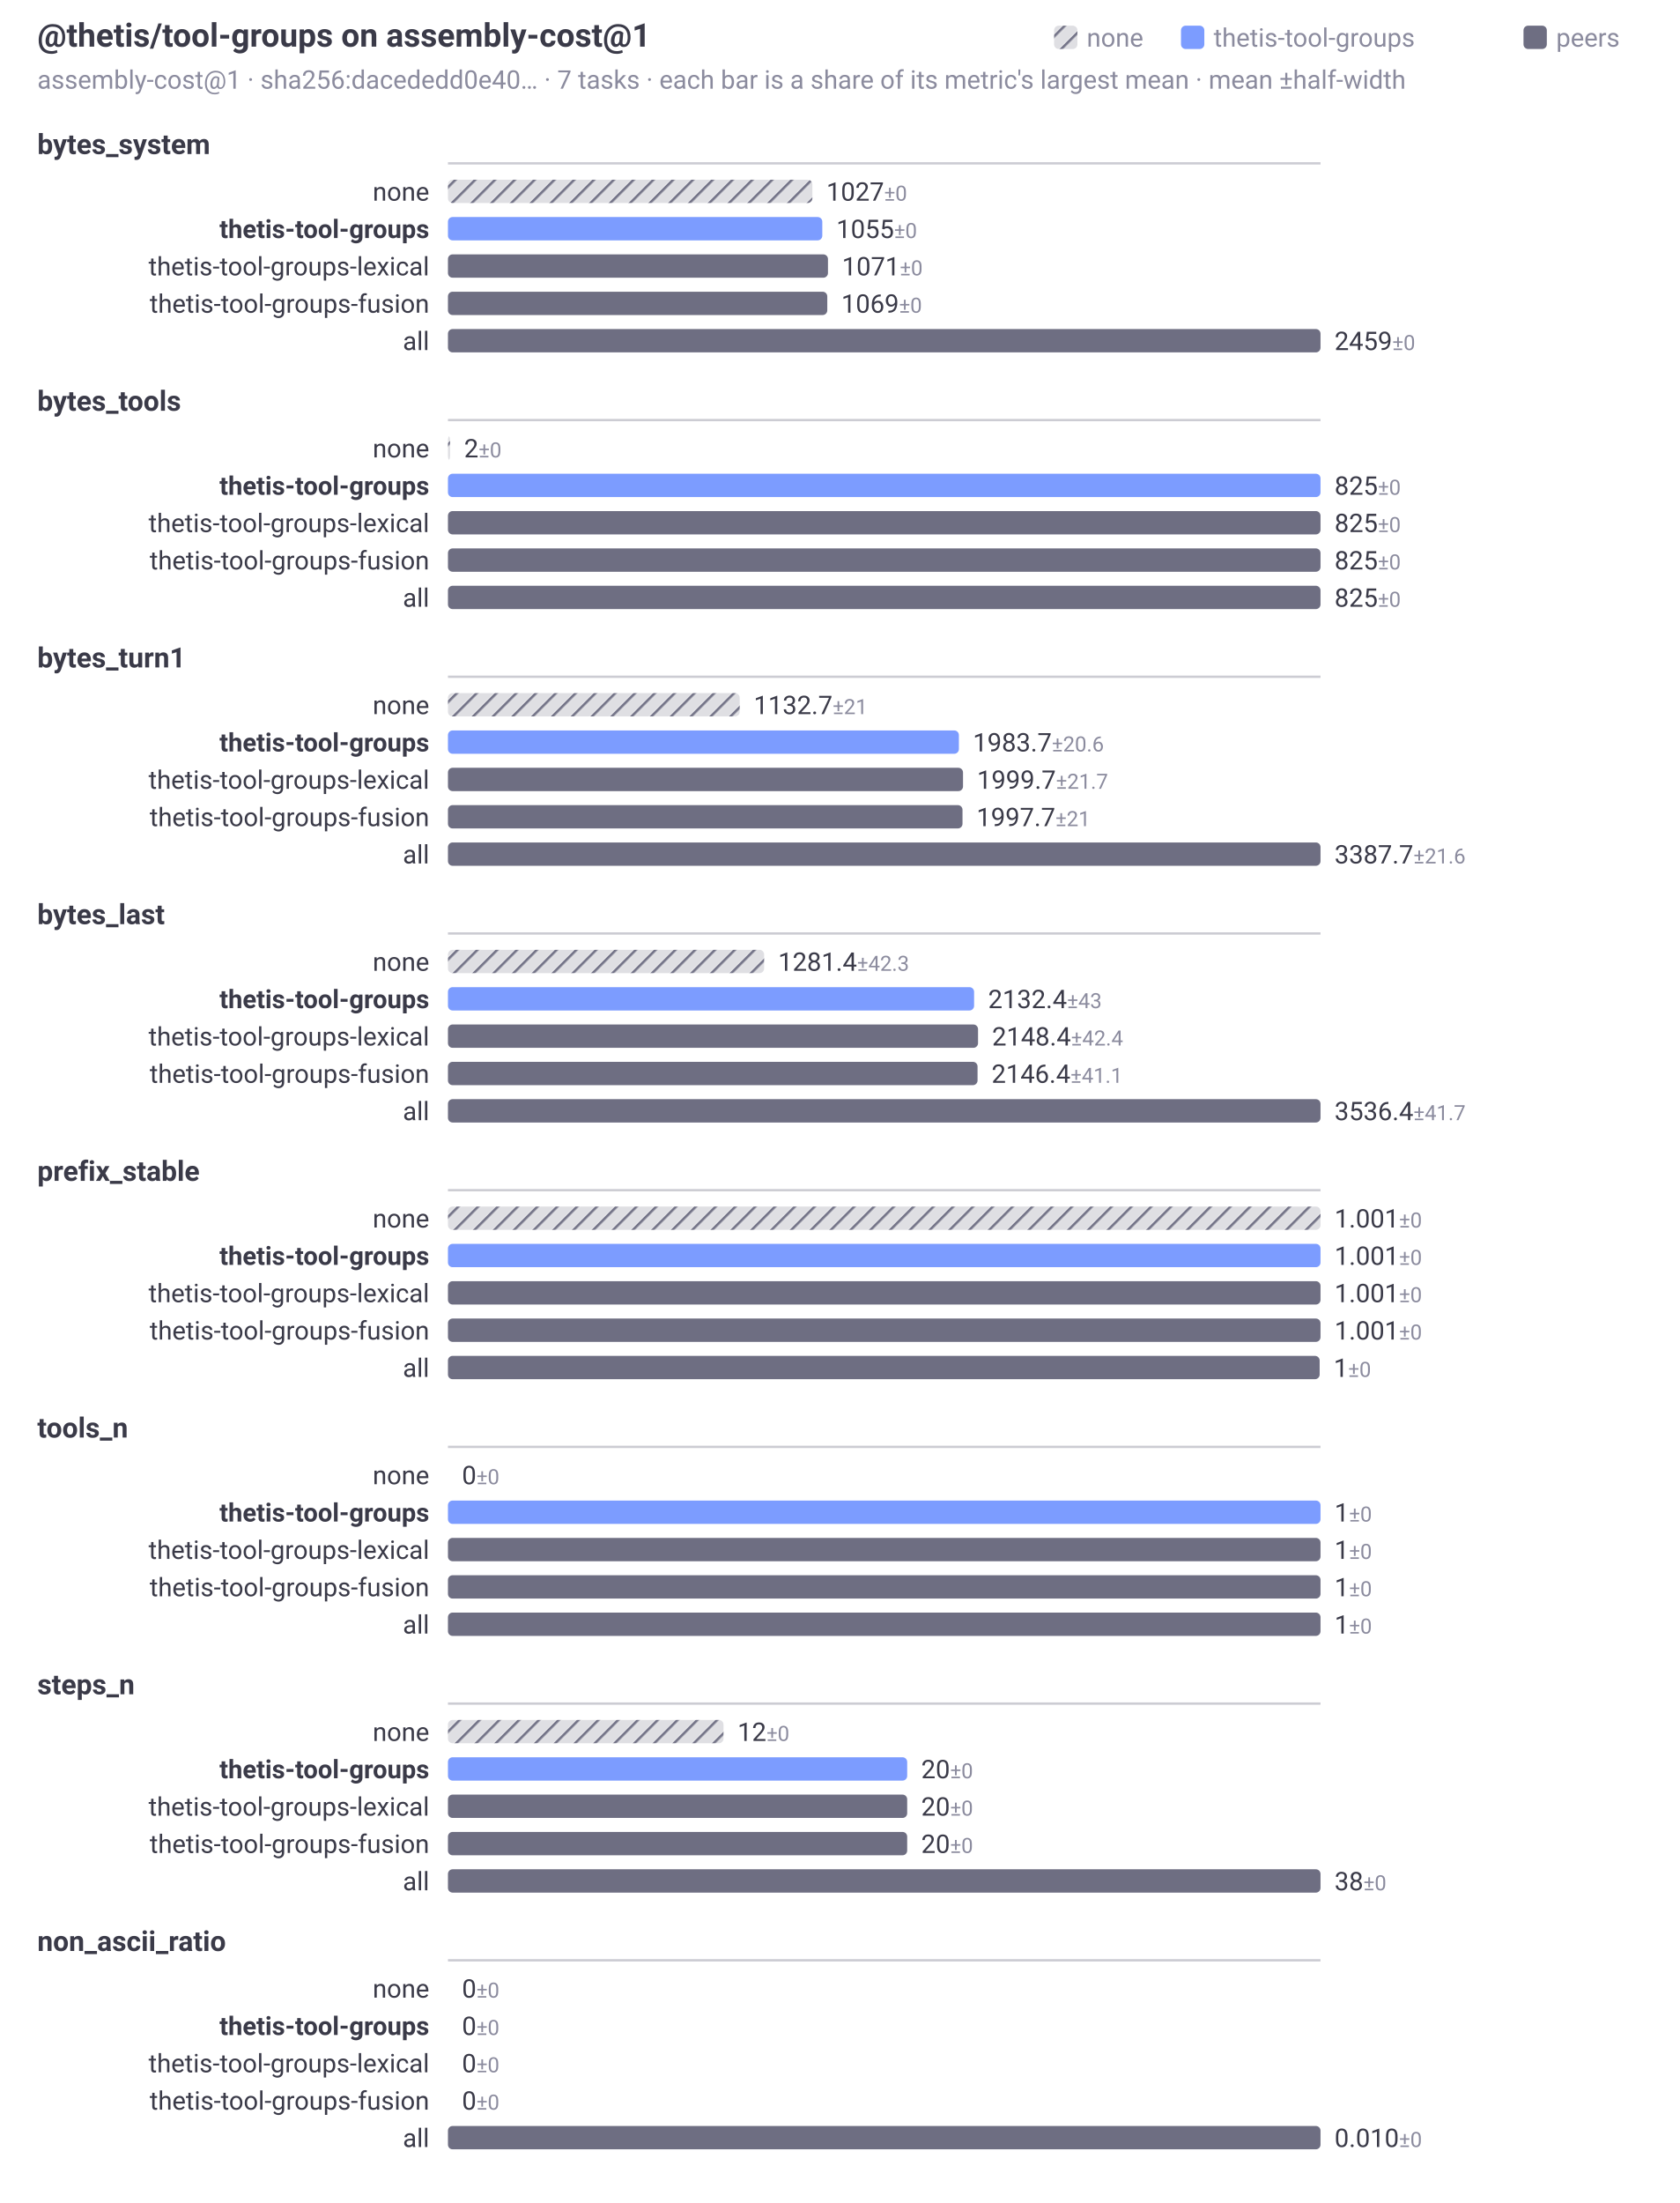
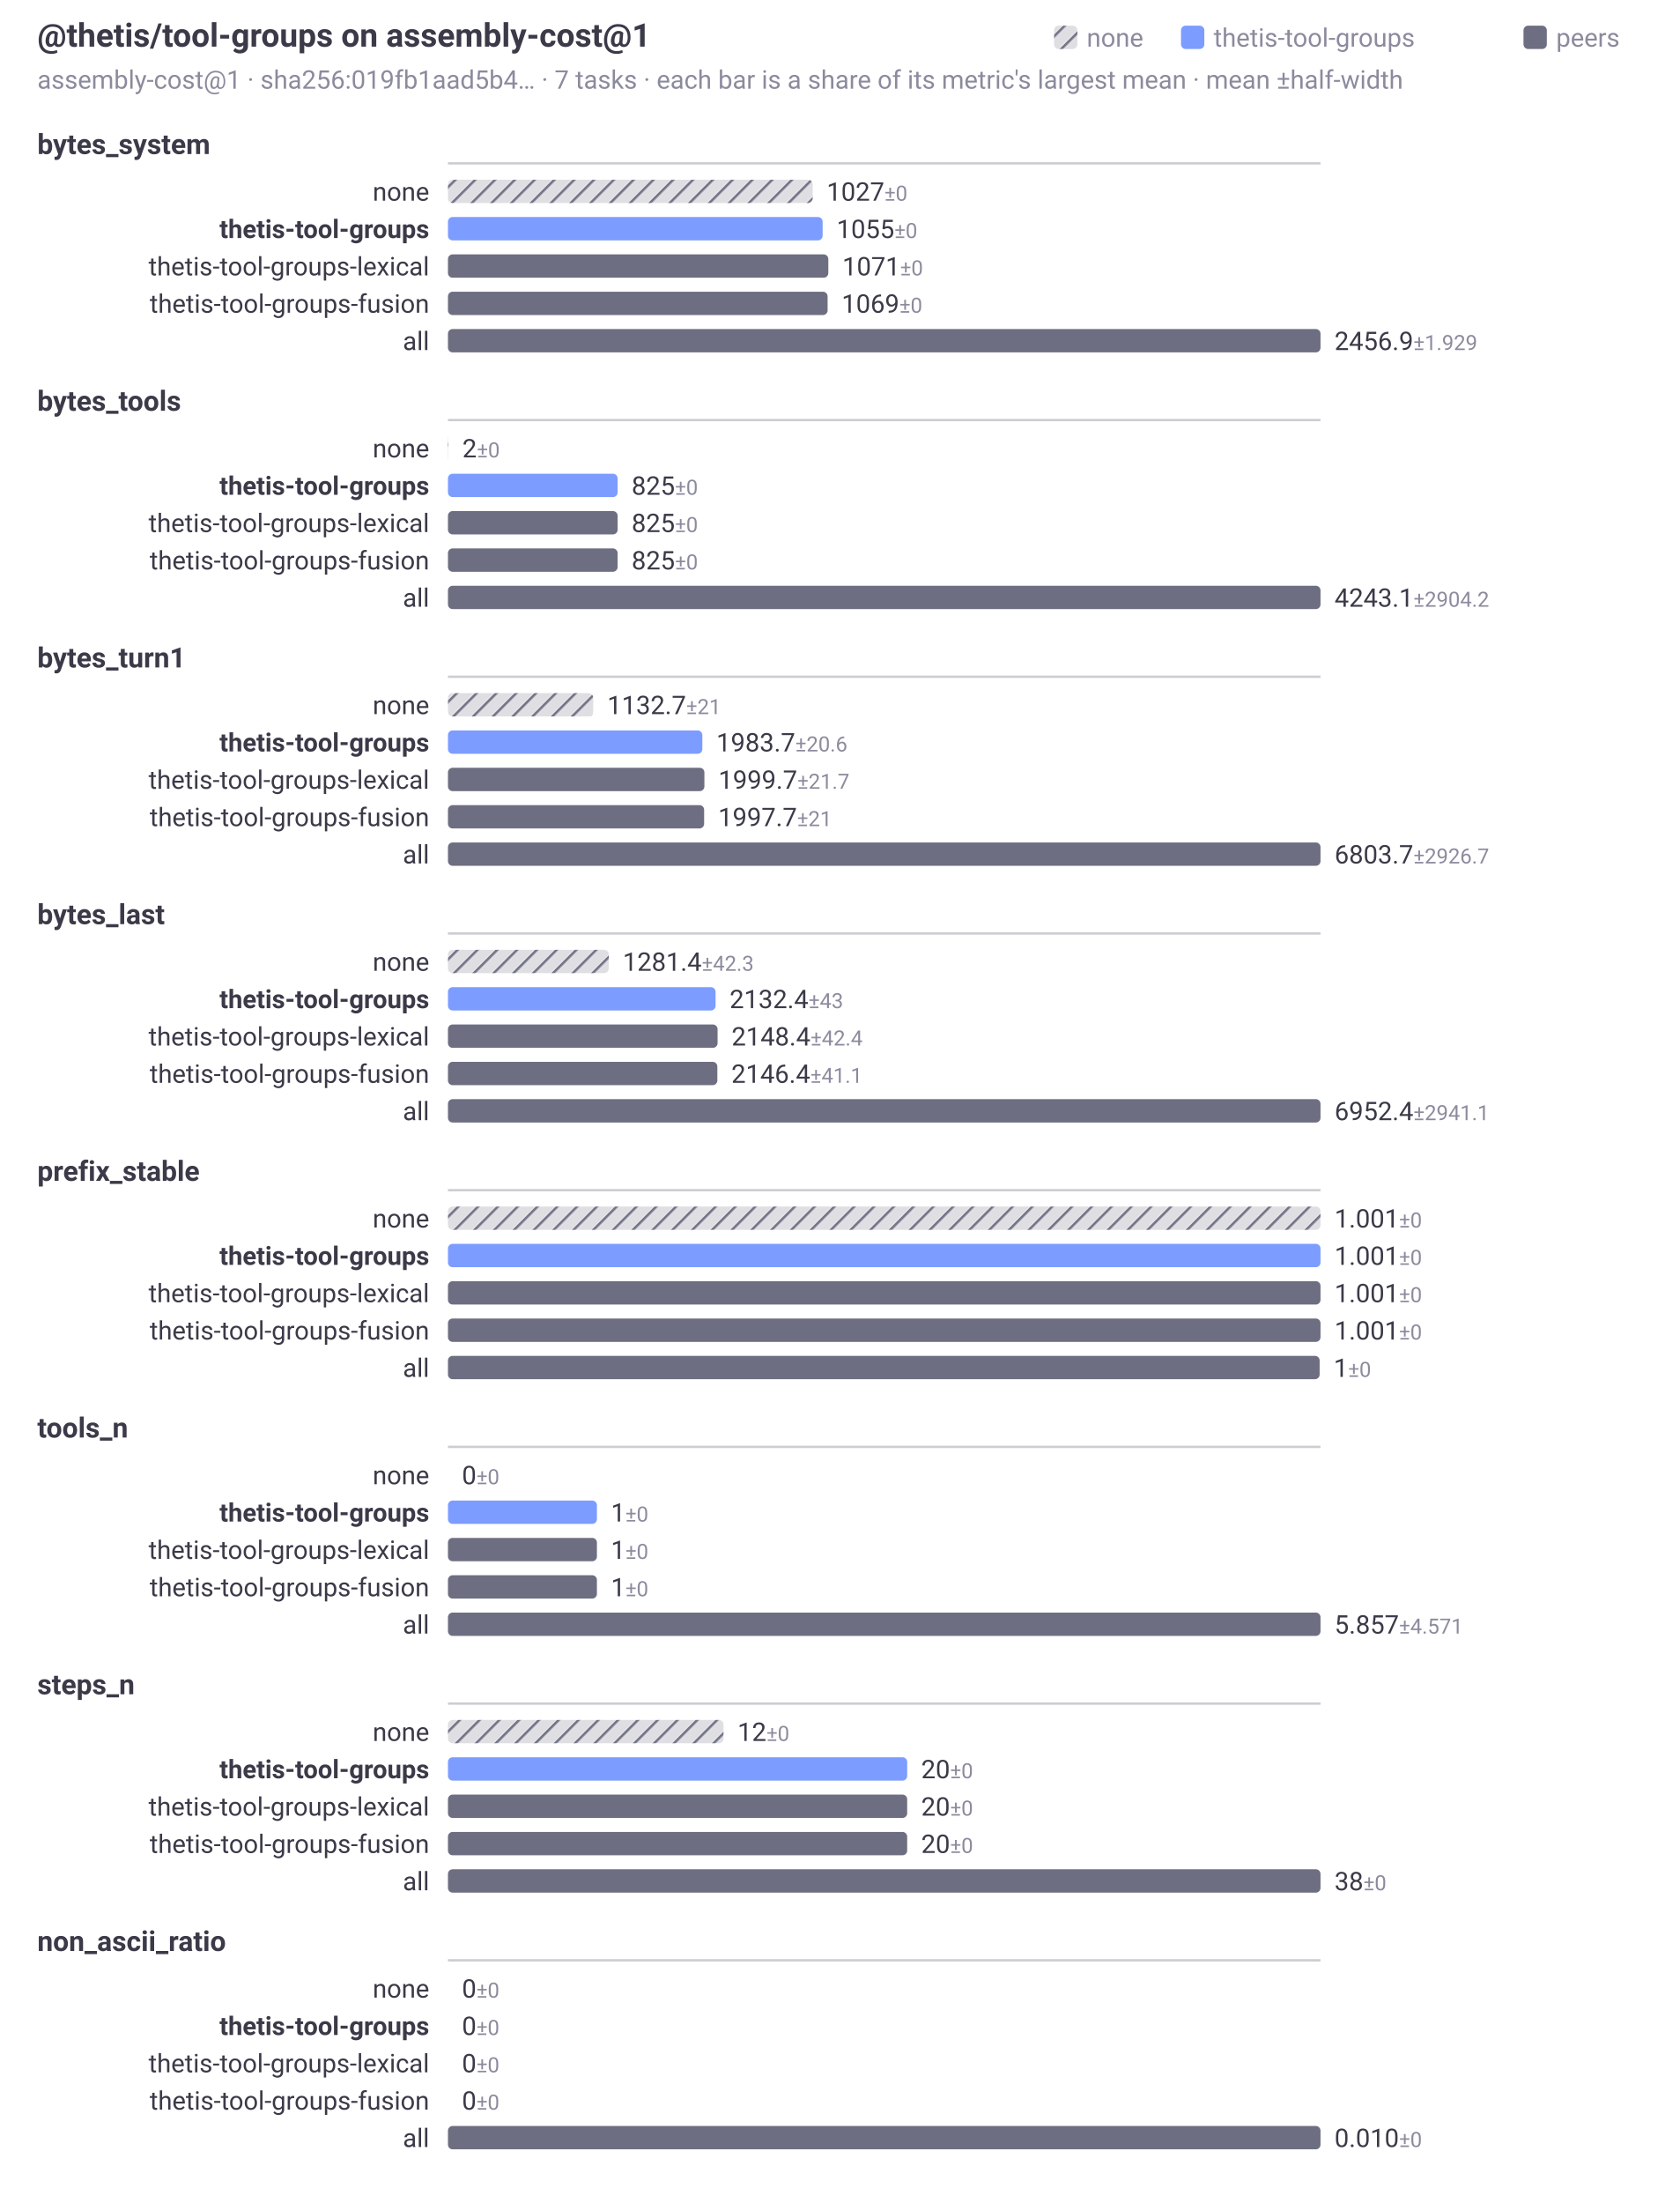
<svg xmlns="http://www.w3.org/2000/svg" width="720" height="944" viewBox="0 0 720 944" role="img" aria-labelledby="t d" font-family="system-ui, -apple-system, Segoe UI, Roboto, sans-serif">
  <style>.t{fill:#3a3a48}.f{fill:#8b8b9e}@media (prefers-color-scheme:dark){.t{fill:#d2d2dc}.f{fill:#9a9aae}}</style>
  <defs>
    <pattern id="hatch" width="6" height="6" patternUnits="userSpaceOnUse" patternTransform="rotate(45)">
      <rect width="6" height="6" fill="#6e6e82" fill-opacity="0.22" />
      <line x1="0" y1="0" x2="0" y2="6" stroke="#6e6e82" stroke-width="2" />
    </pattern>
  </defs>
  <text class="t" x="16" y="20" font-size="14" font-weight="600">@thetis/tool-groups on assembly-cost@1</text>
-   <text class="f" x="16" y="38" font-size="11">assembly-cost@1 · sha256:dacededd0e40… · 7 tasks · each bar is a share of its metric's largest mean · mean ±half-width</text>
+   <text class="f" x="16" y="38" font-size="11">assembly-cost@1 · sha256:019fb1aad5b4… · 7 tasks · each bar is a share of its metric's largest mean · mean ±half-width</text>
  <rect x="653" y="11" width="10" height="10" rx="2" fill="#6e6e82" />
  <text class="f" x="667" y="20" font-size="11">peers</text>
  <rect x="506.2" y="11" width="10" height="10" rx="2" fill="#7c9cff" />
  <text class="f" x="520.2" y="20" font-size="11">thetis-tool-groups</text>
  <rect x="451.8" y="11" width="10" height="10" rx="2" fill="url(#hatch)" />
  <text class="f" x="465.8" y="20" font-size="11">none</text>
  <text class="t" x="16" y="66" font-size="12" font-weight="600">bytes_system</text>
  <line x1="192" y1="70" x2="566" y2="70" stroke="#6e6e82" stroke-opacity="0.35" stroke-width="1" />
  <text class="t" x="184" y="86" font-size="11" text-anchor="end">none</text>
-   <rect x="192" y="77" width="156.2" height="10" rx="2" fill="url(#hatch)" />
-   <text class="t" x="354.2" y="86" font-size="11">1027<tspan class="f" font-size="9"> ±0</tspan>
+   <rect x="192" y="77" width="156.34" height="10" rx="2" fill="url(#hatch)" />
+   <text class="t" x="354.34" y="86" font-size="11">1027<tspan class="f" font-size="9"> ±0</tspan>
  </text>
  <text class="t" x="184" y="102" font-size="11" text-anchor="end" font-weight="600">thetis-tool-groups</text>
-   <rect x="192" y="93" width="160.46" height="10" rx="2" fill="#7c9cff" />
-   <text class="t" x="358.46" y="102" font-size="11">1055<tspan class="f" font-size="9"> ±0</tspan>
+   <rect x="192" y="93" width="160.6" height="10" rx="2" fill="#7c9cff" />
+   <text class="t" x="358.6" y="102" font-size="11">1055<tspan class="f" font-size="9"> ±0</tspan>
  </text>
  <text class="t" x="184" y="118" font-size="11" text-anchor="end">thetis-tool-groups-lexical</text>
-   <rect x="192" y="109" width="162.89" height="10" rx="2" fill="#6e6e82" />
-   <text class="t" x="360.89" y="118" font-size="11">1071<tspan class="f" font-size="9"> ±0</tspan>
+   <rect x="192" y="109" width="163.04" height="10" rx="2" fill="#6e6e82" />
+   <text class="t" x="361.04" y="118" font-size="11">1071<tspan class="f" font-size="9"> ±0</tspan>
  </text>
  <text class="t" x="184" y="134" font-size="11" text-anchor="end">thetis-tool-groups-fusion</text>
-   <rect x="192" y="125" width="162.59" height="10" rx="2" fill="#6e6e82" />
-   <text class="t" x="360.59" y="134" font-size="11">1069<tspan class="f" font-size="9"> ±0</tspan>
+   <rect x="192" y="125" width="162.73" height="10" rx="2" fill="#6e6e82" />
+   <text class="t" x="360.73" y="134" font-size="11">1069<tspan class="f" font-size="9"> ±0</tspan>
  </text>
  <text class="t" x="184" y="150" font-size="11" text-anchor="end">all</text>
  <rect x="192" y="141" width="374" height="10" rx="2" fill="#6e6e82" />
-   <text class="t" x="572" y="150" font-size="11">2459<tspan class="f" font-size="9"> ±0</tspan>
+   <text class="t" x="572" y="150" font-size="11">2456.9<tspan class="f" font-size="9"> ±1.929</tspan>
  </text>
  <text class="t" x="16" y="176" font-size="12" font-weight="600">bytes_tools</text>
  <line x1="192" y1="180" x2="566" y2="180" stroke="#6e6e82" stroke-opacity="0.35" stroke-width="1" />
  <text class="t" x="184" y="196" font-size="11" text-anchor="end">none</text>
-   <rect x="192" y="187" width="0.91" height="10" rx="2" fill="url(#hatch)" />
-   <text class="t" x="198.91" y="196" font-size="11">2<tspan class="f" font-size="9"> ±0</tspan>
+   <rect x="192" y="187" width="0.18" height="10" rx="2" fill="url(#hatch)" />
+   <text class="t" x="198.18" y="196" font-size="11">2<tspan class="f" font-size="9"> ±0</tspan>
  </text>
  <text class="t" x="184" y="212" font-size="11" text-anchor="end" font-weight="600">thetis-tool-groups</text>
-   <rect x="192" y="203" width="374" height="10" rx="2" fill="#7c9cff" />
-   <text class="t" x="572" y="212" font-size="11">825<tspan class="f" font-size="9"> ±0</tspan>
+   <rect x="192" y="203" width="72.72" height="10" rx="2" fill="#7c9cff" />
+   <text class="t" x="270.72" y="212" font-size="11">825<tspan class="f" font-size="9"> ±0</tspan>
  </text>
  <text class="t" x="184" y="228" font-size="11" text-anchor="end">thetis-tool-groups-lexical</text>
-   <rect x="192" y="219" width="374" height="10" rx="2" fill="#6e6e82" />
-   <text class="t" x="572" y="228" font-size="11">825<tspan class="f" font-size="9"> ±0</tspan>
+   <rect x="192" y="219" width="72.72" height="10" rx="2" fill="#6e6e82" />
+   <text class="t" x="270.72" y="228" font-size="11">825<tspan class="f" font-size="9"> ±0</tspan>
  </text>
  <text class="t" x="184" y="244" font-size="11" text-anchor="end">thetis-tool-groups-fusion</text>
-   <rect x="192" y="235" width="374" height="10" rx="2" fill="#6e6e82" />
-   <text class="t" x="572" y="244" font-size="11">825<tspan class="f" font-size="9"> ±0</tspan>
+   <rect x="192" y="235" width="72.72" height="10" rx="2" fill="#6e6e82" />
+   <text class="t" x="270.72" y="244" font-size="11">825<tspan class="f" font-size="9"> ±0</tspan>
  </text>
  <text class="t" x="184" y="260" font-size="11" text-anchor="end">all</text>
  <rect x="192" y="251" width="374" height="10" rx="2" fill="#6e6e82" />
-   <text class="t" x="572" y="260" font-size="11">825<tspan class="f" font-size="9"> ±0</tspan>
+   <text class="t" x="572" y="260" font-size="11">4243.1<tspan class="f" font-size="9"> ±2904.2</tspan>
  </text>
  <text class="t" x="16" y="286" font-size="12" font-weight="600">bytes_turn1</text>
  <line x1="192" y1="290" x2="566" y2="290" stroke="#6e6e82" stroke-opacity="0.35" stroke-width="1" />
  <text class="t" x="184" y="306" font-size="11" text-anchor="end">none</text>
-   <rect x="192" y="297" width="125.05" height="10" rx="2" fill="url(#hatch)" />
-   <text class="t" x="323.05" y="306" font-size="11">1132.7<tspan class="f" font-size="9"> ±21</tspan>
+   <rect x="192" y="297" width="62.27" height="10" rx="2" fill="url(#hatch)" />
+   <text class="t" x="260.27" y="306" font-size="11">1132.7<tspan class="f" font-size="9"> ±21</tspan>
  </text>
  <text class="t" x="184" y="322" font-size="11" text-anchor="end" font-weight="600">thetis-tool-groups</text>
-   <rect x="192" y="313" width="219" height="10" rx="2" fill="#7c9cff" />
-   <text class="t" x="417" y="322" font-size="11">1983.7<tspan class="f" font-size="9"> ±20.6</tspan>
+   <rect x="192" y="313" width="109.04" height="10" rx="2" fill="#7c9cff" />
+   <text class="t" x="307.04" y="322" font-size="11">1983.7<tspan class="f" font-size="9"> ±20.6</tspan>
  </text>
  <text class="t" x="184" y="338" font-size="11" text-anchor="end">thetis-tool-groups-lexical</text>
-   <rect x="192" y="329" width="220.77" height="10" rx="2" fill="#6e6e82" />
-   <text class="t" x="418.77" y="338" font-size="11">1999.7<tspan class="f" font-size="9"> ±21.7</tspan>
+   <rect x="192" y="329" width="109.92" height="10" rx="2" fill="#6e6e82" />
+   <text class="t" x="307.92" y="338" font-size="11">1999.7<tspan class="f" font-size="9"> ±21.7</tspan>
  </text>
  <text class="t" x="184" y="354" font-size="11" text-anchor="end">thetis-tool-groups-fusion</text>
-   <rect x="192" y="345" width="220.55" height="10" rx="2" fill="#6e6e82" />
-   <text class="t" x="418.55" y="354" font-size="11">1997.7<tspan class="f" font-size="9"> ±21</tspan>
+   <rect x="192" y="345" width="109.81" height="10" rx="2" fill="#6e6e82" />
+   <text class="t" x="307.81" y="354" font-size="11">1997.7<tspan class="f" font-size="9"> ±21</tspan>
  </text>
  <text class="t" x="184" y="370" font-size="11" text-anchor="end">all</text>
  <rect x="192" y="361" width="374" height="10" rx="2" fill="#6e6e82" />
-   <text class="t" x="572" y="370" font-size="11">3387.7<tspan class="f" font-size="9"> ±21.6</tspan>
+   <text class="t" x="572" y="370" font-size="11">6803.7<tspan class="f" font-size="9"> ±2926.7</tspan>
  </text>
  <text class="t" x="16" y="396" font-size="12" font-weight="600">bytes_last</text>
  <line x1="192" y1="400" x2="566" y2="400" stroke="#6e6e82" stroke-opacity="0.35" stroke-width="1" />
  <text class="t" x="184" y="416" font-size="11" text-anchor="end">none</text>
-   <rect x="192" y="407" width="135.52" height="10" rx="2" fill="url(#hatch)" />
-   <text class="t" x="333.52" y="416" font-size="11">1281.4<tspan class="f" font-size="9"> ±42.3</tspan>
+   <rect x="192" y="407" width="68.93" height="10" rx="2" fill="url(#hatch)" />
+   <text class="t" x="266.93" y="416" font-size="11">1281.4<tspan class="f" font-size="9"> ±42.3</tspan>
  </text>
  <text class="t" x="184" y="432" font-size="11" text-anchor="end" font-weight="600">thetis-tool-groups</text>
-   <rect x="192" y="423" width="225.52" height="10" rx="2" fill="#7c9cff" />
-   <text class="t" x="423.52" y="432" font-size="11">2132.4<tspan class="f" font-size="9"> ±43</tspan>
+   <rect x="192" y="423" width="114.71" height="10" rx="2" fill="#7c9cff" />
+   <text class="t" x="312.71" y="432" font-size="11">2132.4<tspan class="f" font-size="9"> ±43</tspan>
  </text>
  <text class="t" x="184" y="448" font-size="11" text-anchor="end">thetis-tool-groups-lexical</text>
-   <rect x="192" y="439" width="227.21" height="10" rx="2" fill="#6e6e82" />
-   <text class="t" x="425.21" y="448" font-size="11">2148.4<tspan class="f" font-size="9"> ±42.4</tspan>
+   <rect x="192" y="439" width="115.57" height="10" rx="2" fill="#6e6e82" />
+   <text class="t" x="313.57" y="448" font-size="11">2148.4<tspan class="f" font-size="9"> ±42.4</tspan>
  </text>
  <text class="t" x="184" y="464" font-size="11" text-anchor="end">thetis-tool-groups-fusion</text>
-   <rect x="192" y="455" width="227" height="10" rx="2" fill="#6e6e82" />
-   <text class="t" x="425" y="464" font-size="11">2146.4<tspan class="f" font-size="9"> ±41.1</tspan>
+   <rect x="192" y="455" width="115.47" height="10" rx="2" fill="#6e6e82" />
+   <text class="t" x="313.47" y="464" font-size="11">2146.4<tspan class="f" font-size="9"> ±41.1</tspan>
  </text>
  <text class="t" x="184" y="480" font-size="11" text-anchor="end">all</text>
  <rect x="192" y="471" width="374" height="10" rx="2" fill="#6e6e82" />
-   <text class="t" x="572" y="480" font-size="11">3536.4<tspan class="f" font-size="9"> ±41.7</tspan>
+   <text class="t" x="572" y="480" font-size="11">6952.4<tspan class="f" font-size="9"> ±2941.1</tspan>
  </text>
  <text class="t" x="16" y="506" font-size="12" font-weight="600">prefix_stable</text>
  <line x1="192" y1="510" x2="566" y2="510" stroke="#6e6e82" stroke-opacity="0.35" stroke-width="1" />
  <text class="t" x="184" y="526" font-size="11" text-anchor="end">none</text>
  <rect x="192" y="517" width="374" height="10" rx="2" fill="url(#hatch)" />
  <text class="t" x="572" y="526" font-size="11">1.001<tspan class="f" font-size="9"> ±0</tspan>
  </text>
  <text class="t" x="184" y="542" font-size="11" text-anchor="end" font-weight="600">thetis-tool-groups</text>
  <rect x="192" y="533" width="374" height="10" rx="2" fill="#7c9cff" />
  <text class="t" x="572" y="542" font-size="11">1.001<tspan class="f" font-size="9"> ±0</tspan>
  </text>
  <text class="t" x="184" y="558" font-size="11" text-anchor="end">thetis-tool-groups-lexical</text>
  <rect x="192" y="549" width="374" height="10" rx="2" fill="#6e6e82" />
  <text class="t" x="572" y="558" font-size="11">1.001<tspan class="f" font-size="9"> ±0</tspan>
  </text>
  <text class="t" x="184" y="574" font-size="11" text-anchor="end">thetis-tool-groups-fusion</text>
  <rect x="192" y="565" width="374" height="10" rx="2" fill="#6e6e82" />
  <text class="t" x="572" y="574" font-size="11">1.001<tspan class="f" font-size="9"> ±0</tspan>
  </text>
  <text class="t" x="184" y="590" font-size="11" text-anchor="end">all</text>
  <rect x="192" y="581" width="373.63" height="10" rx="2" fill="#6e6e82" />
  <text class="t" x="571.63" y="590" font-size="11">1<tspan class="f" font-size="9"> ±0</tspan>
  </text>
  <text class="t" x="16" y="616" font-size="12" font-weight="600">tools_n</text>
  <line x1="192" y1="620" x2="566" y2="620" stroke="#6e6e82" stroke-opacity="0.35" stroke-width="1" />
  <text class="t" x="184" y="636" font-size="11" text-anchor="end">none</text>
  <rect x="192" y="627" width="0" height="10" rx="2" fill="url(#hatch)" />
  <text class="t" x="198" y="636" font-size="11">0<tspan class="f" font-size="9"> ±0</tspan>
  </text>
  <text class="t" x="184" y="652" font-size="11" text-anchor="end" font-weight="600">thetis-tool-groups</text>
-   <rect x="192" y="643" width="374" height="10" rx="2" fill="#7c9cff" />
-   <text class="t" x="572" y="652" font-size="11">1<tspan class="f" font-size="9"> ±0</tspan>
+   <rect x="192" y="643" width="63.85" height="10" rx="2" fill="#7c9cff" />
+   <text class="t" x="261.85" y="652" font-size="11">1<tspan class="f" font-size="9"> ±0</tspan>
  </text>
  <text class="t" x="184" y="668" font-size="11" text-anchor="end">thetis-tool-groups-lexical</text>
-   <rect x="192" y="659" width="374" height="10" rx="2" fill="#6e6e82" />
-   <text class="t" x="572" y="668" font-size="11">1<tspan class="f" font-size="9"> ±0</tspan>
+   <rect x="192" y="659" width="63.85" height="10" rx="2" fill="#6e6e82" />
+   <text class="t" x="261.85" y="668" font-size="11">1<tspan class="f" font-size="9"> ±0</tspan>
  </text>
  <text class="t" x="184" y="684" font-size="11" text-anchor="end">thetis-tool-groups-fusion</text>
-   <rect x="192" y="675" width="374" height="10" rx="2" fill="#6e6e82" />
-   <text class="t" x="572" y="684" font-size="11">1<tspan class="f" font-size="9"> ±0</tspan>
+   <rect x="192" y="675" width="63.85" height="10" rx="2" fill="#6e6e82" />
+   <text class="t" x="261.85" y="684" font-size="11">1<tspan class="f" font-size="9"> ±0</tspan>
  </text>
  <text class="t" x="184" y="700" font-size="11" text-anchor="end">all</text>
  <rect x="192" y="691" width="374" height="10" rx="2" fill="#6e6e82" />
-   <text class="t" x="572" y="700" font-size="11">1<tspan class="f" font-size="9"> ±0</tspan>
+   <text class="t" x="572" y="700" font-size="11">5.857<tspan class="f" font-size="9"> ±4.571</tspan>
  </text>
  <text class="t" x="16" y="726" font-size="12" font-weight="600">steps_n</text>
  <line x1="192" y1="730" x2="566" y2="730" stroke="#6e6e82" stroke-opacity="0.35" stroke-width="1" />
  <text class="t" x="184" y="746" font-size="11" text-anchor="end">none</text>
  <rect x="192" y="737" width="118.11" height="10" rx="2" fill="url(#hatch)" />
  <text class="t" x="316.11" y="746" font-size="11">12<tspan class="f" font-size="9"> ±0</tspan>
  </text>
  <text class="t" x="184" y="762" font-size="11" text-anchor="end" font-weight="600">thetis-tool-groups</text>
  <rect x="192" y="753" width="196.84" height="10" rx="2" fill="#7c9cff" />
  <text class="t" x="394.84" y="762" font-size="11">20<tspan class="f" font-size="9"> ±0</tspan>
  </text>
  <text class="t" x="184" y="778" font-size="11" text-anchor="end">thetis-tool-groups-lexical</text>
  <rect x="192" y="769" width="196.84" height="10" rx="2" fill="#6e6e82" />
  <text class="t" x="394.84" y="778" font-size="11">20<tspan class="f" font-size="9"> ±0</tspan>
  </text>
  <text class="t" x="184" y="794" font-size="11" text-anchor="end">thetis-tool-groups-fusion</text>
  <rect x="192" y="785" width="196.84" height="10" rx="2" fill="#6e6e82" />
  <text class="t" x="394.84" y="794" font-size="11">20<tspan class="f" font-size="9"> ±0</tspan>
  </text>
  <text class="t" x="184" y="810" font-size="11" text-anchor="end">all</text>
  <rect x="192" y="801" width="374" height="10" rx="2" fill="#6e6e82" />
  <text class="t" x="572" y="810" font-size="11">38<tspan class="f" font-size="9"> ±0</tspan>
  </text>
  <text class="t" x="16" y="836" font-size="12" font-weight="600">non_ascii_ratio</text>
  <line x1="192" y1="840" x2="566" y2="840" stroke="#6e6e82" stroke-opacity="0.35" stroke-width="1" />
  <text class="t" x="184" y="856" font-size="11" text-anchor="end">none</text>
  <rect x="192" y="847" width="0" height="10" rx="2" fill="url(#hatch)" />
  <text class="t" x="198" y="856" font-size="11">0<tspan class="f" font-size="9"> ±0</tspan>
  </text>
  <text class="t" x="184" y="872" font-size="11" text-anchor="end" font-weight="600">thetis-tool-groups</text>
  <rect x="192" y="863" width="0" height="10" rx="2" fill="#7c9cff" />
  <text class="t" x="198" y="872" font-size="11">0<tspan class="f" font-size="9"> ±0</tspan>
  </text>
  <text class="t" x="184" y="888" font-size="11" text-anchor="end">thetis-tool-groups-lexical</text>
  <rect x="192" y="879" width="0" height="10" rx="2" fill="#6e6e82" />
  <text class="t" x="198" y="888" font-size="11">0<tspan class="f" font-size="9"> ±0</tspan>
  </text>
  <text class="t" x="184" y="904" font-size="11" text-anchor="end">thetis-tool-groups-fusion</text>
  <rect x="192" y="895" width="0" height="10" rx="2" fill="#6e6e82" />
  <text class="t" x="198" y="904" font-size="11">0<tspan class="f" font-size="9"> ±0</tspan>
  </text>
  <text class="t" x="184" y="920" font-size="11" text-anchor="end">all</text>
  <rect x="192" y="911" width="374" height="10" rx="2" fill="#6e6e82" />
  <text class="t" x="572" y="920" font-size="11">0.010<tspan class="f" font-size="9"> ±0</tspan>
  </text>
</svg>
